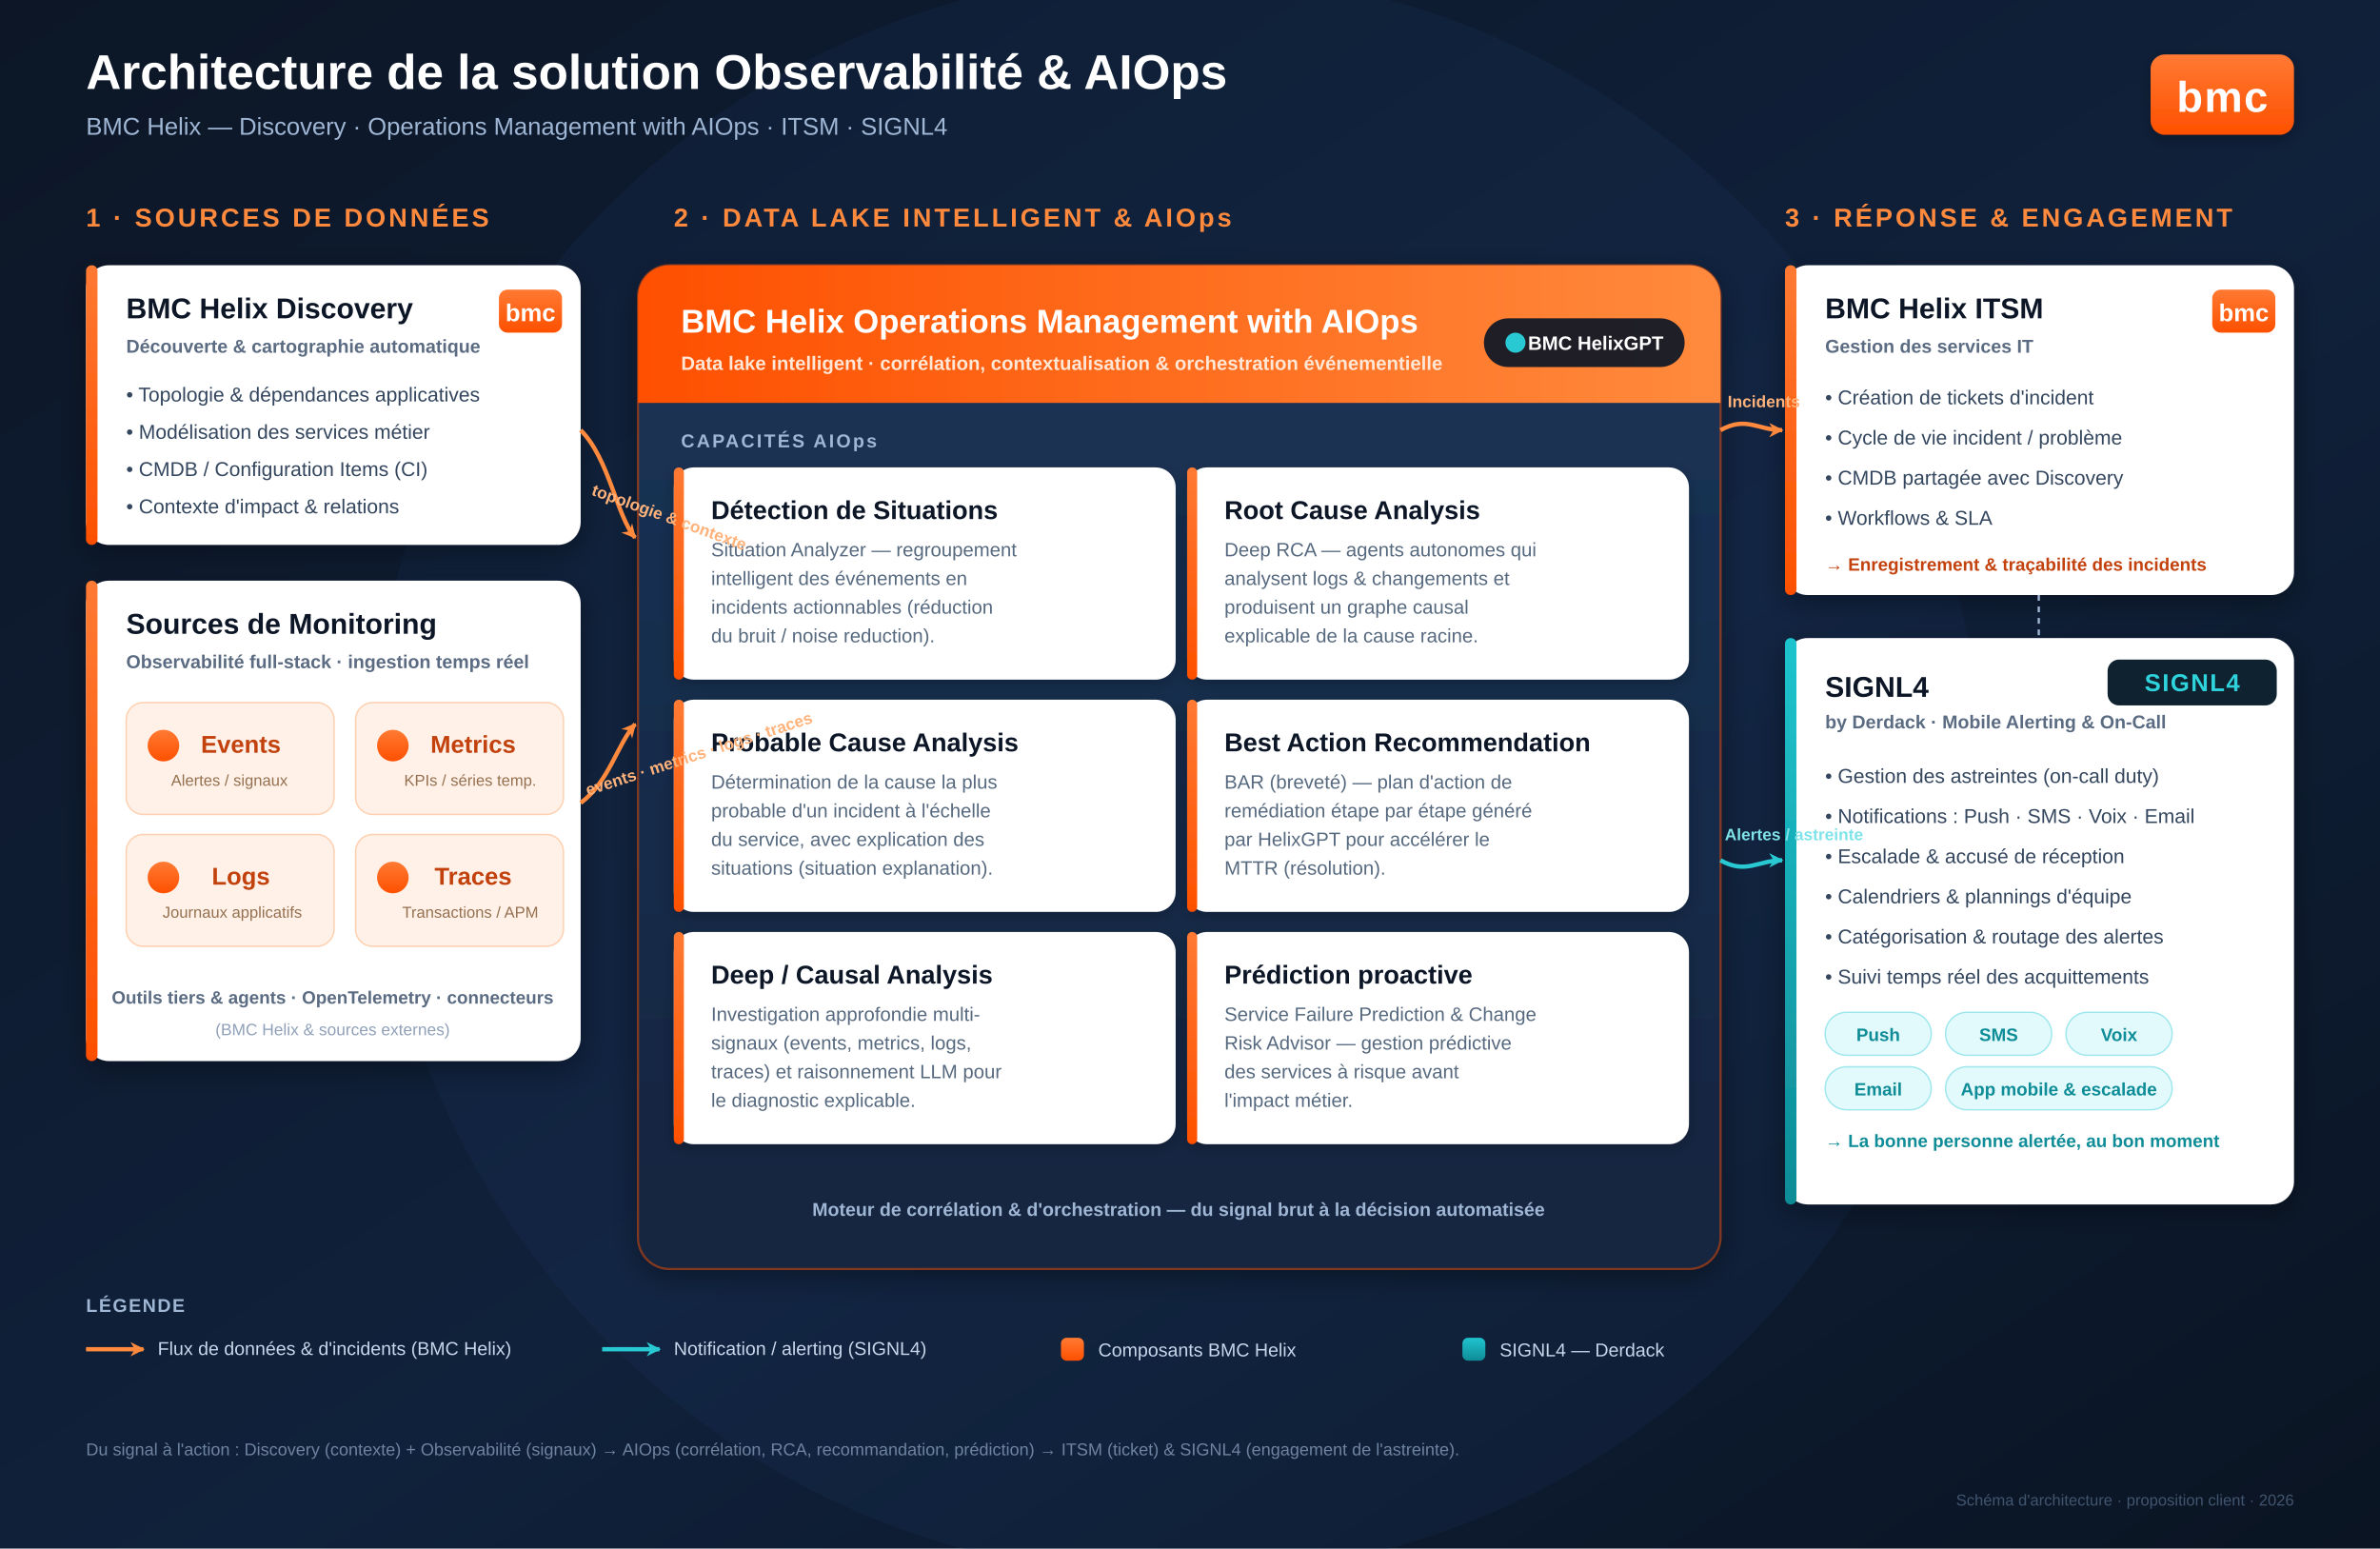
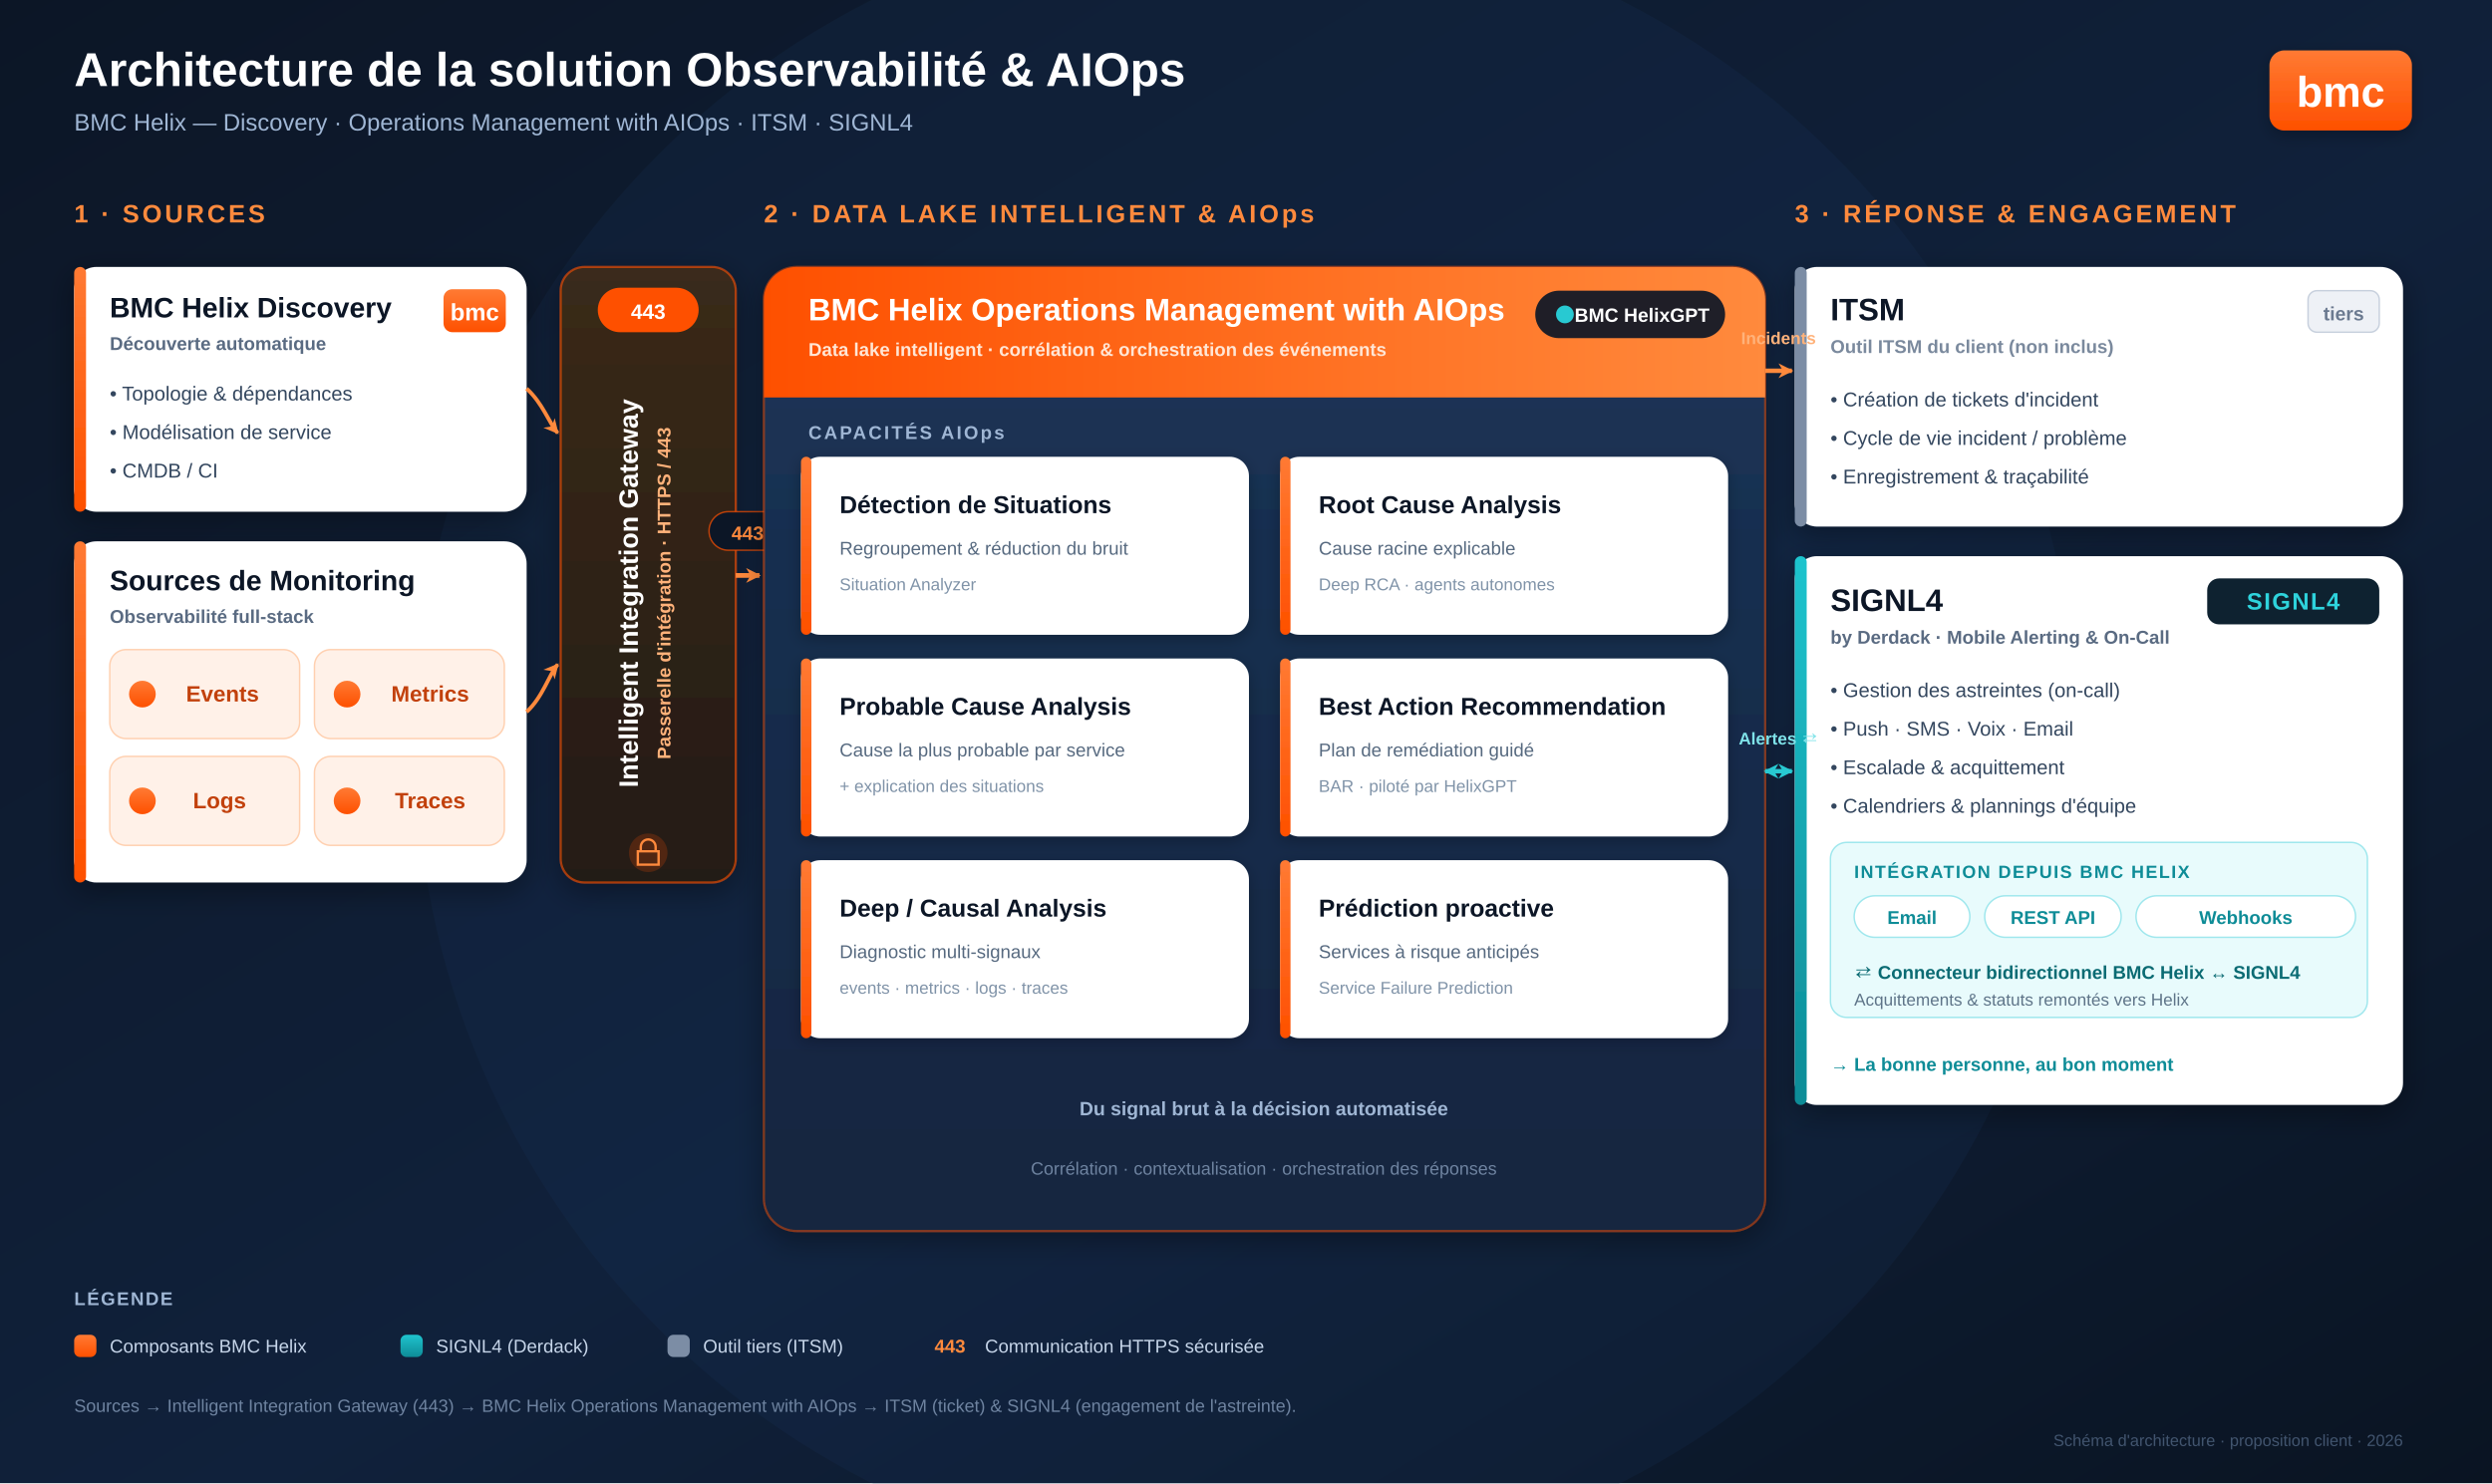
- <svg xmlns="http://www.w3.org/2000/svg" width="1660" height="1080" viewBox="0 0 1660 1080" font-family="'Segoe UI','Helvetica Neue',Arial,sans-serif">
+ <svg xmlns="http://www.w3.org/2000/svg" width="1680" height="1000" viewBox="0 0 1680 1000" font-family="'Segoe UI','Helvetica Neue',Arial,sans-serif">
  <defs>
    <linearGradient id="bg" x1="0" y1="0" x2="1" y2="1">
      <stop offset="0" stop-color="#0C1626" />
      <stop offset="0.55" stop-color="#10213B" />
      <stop offset="1" stop-color="#0A1422" />
    </linearGradient>
    <linearGradient id="orange" x1="0" y1="0" x2="0" y2="1">
      <stop offset="0" stop-color="#FF7A33" />
      <stop offset="1" stop-color="#FE5000" />
    </linearGradient>
    <linearGradient id="orangeH" x1="0" y1="0" x2="1" y2="0">
      <stop offset="0" stop-color="#FE5000" />
      <stop offset="1" stop-color="#FF8A3D" />
    </linearGradient>
    <linearGradient id="brain" x1="0" y1="0" x2="0" y2="1">
      <stop offset="0" stop-color="#1B3357" />
      <stop offset="1" stop-color="#14253F" />
+     </linearGradient>
+     <linearGradient id="gw" x1="0" y1="0" x2="0" y2="1">
+       <stop offset="0" stop-color="#3A2A1A" />
+       <stop offset="1" stop-color="#241B12" />
    </linearGradient>
    <linearGradient id="teal" x1="0" y1="0" x2="0" y2="1">
      <stop offset="0" stop-color="#1FC4CE" />
      <stop offset="1" stop-color="#0E8C97" />
    </linearGradient>
    <filter id="shadow" x="-20%" y="-20%" width="140%" height="140%">
      <feDropShadow dx="0" dy="6" stdDeviation="10" flood-color="#000000" flood-opacity="0.35" />
    </filter>
    <filter id="softshadow" x="-30%" y="-30%" width="160%" height="160%">
      <feDropShadow dx="0" dy="3" stdDeviation="5" flood-color="#000000" flood-opacity="0.25" />
    </filter>
    <marker id="arrow" markerWidth="12" markerHeight="12" refX="9" refY="5" orient="auto" markerUnits="userSpaceOnUse">
      <path d="M0,0 L10,5 L0,10 L3,5 Z" fill="#FF8A3D" />
    </marker>
+     <marker id="arrowGrey" markerWidth="12" markerHeight="12" refX="9" refY="5" orient="auto" markerUnits="userSpaceOnUse">
+       <path d="M0,0 L10,5 L0,10 L3,5 Z" fill="#9FB0C6" />
+     </marker>
    <marker id="arrowT" markerWidth="12" markerHeight="12" refX="9" refY="5" orient="auto" markerUnits="userSpaceOnUse">
      <path d="M0,0 L10,5 L0,10 L3,5 Z" fill="#28C9D2" />
    </marker>
+     <marker id="arrowTL" markerWidth="12" markerHeight="12" refX="1" refY="5" orient="auto" markerUnits="userSpaceOnUse">
+       <path d="M10,0 L0,5 L10,10 L7,5 Z" fill="#28C9D2" />
+     </marker>
  </defs>
-   <rect width="1660" height="1080" fill="url(#bg)" />
-   <circle cx="820" cy="540" r="560" fill="#1A3A66" opacity="0.18" />
-   <text x="60" y="62" fill="#FFFFFF" font-size="34" font-weight="700">Architecture de la solution Observabilité &amp; AIOps</text>
-   <text x="60" y="94" fill="#9FB6D4" font-size="17" font-weight="400">BMC Helix — Discovery · Operations Management with AIOps · ITSM · SIGNL4</text>
-   <g transform="translate(1500,38)" filter="url(#softshadow)">
-     <rect width="100" height="56" rx="10" fill="url(#orange)" />
-     <text x="50" y="40" fill="#FFFFFF" font-size="30" font-weight="800" text-anchor="middle" letter-spacing="1">bmc</text>
-   </g>
-   <text x="60" y="158" fill="#FF8A3D" font-size="18" font-weight="700" letter-spacing="2">1 · SOURCES DE DONNÉES</text>
-   <text x="470" y="158" fill="#FF8A3D" font-size="18" font-weight="700" letter-spacing="2">2 · DATA LAKE INTELLIGENT &amp; AIOps</text>
-   <text x="1245" y="158" fill="#FF8A3D" font-size="18" font-weight="700" letter-spacing="2">3 · RÉPONSE &amp; ENGAGEMENT</text>
-   <g filter="url(#shadow)">
-     <rect x="60" y="185" width="345" height="195" rx="16" fill="#FFFFFF" />
-     <rect x="60" y="185" width="8" height="195" rx="4" fill="url(#orange)" />
-   </g>
-   <g transform="translate(348,202)">
-     <rect width="44" height="30" rx="6" fill="url(#orange)" />
-     <text x="22" y="22" fill="#FFFFFF" font-size="17" font-weight="800" text-anchor="middle">bmc</text>
-   </g>
-   <text x="88" y="222" fill="#0C1626" font-size="20" font-weight="700">BMC Helix Discovery</text>
-   <text x="88" y="246" fill="#5A6B82" font-size="13" font-weight="600">Découverte &amp; cartographie automatique</text>
-   <g fill="#33465E" font-size="14">
-     <text x="88" y="280">• Topologie &amp; dépendances applicatives</text>
-     <text x="88" y="306">• Modélisation des services métier</text>
-     <text x="88" y="332">• CMDB / Configuration Items (CI)</text>
-     <text x="88" y="358">• Contexte d'impact &amp; relations</text>
-   </g>
-   <g filter="url(#shadow)">
-     <rect x="60" y="405" width="345" height="335" rx="16" fill="#FFFFFF" />
-     <rect x="60" y="405" width="8" height="335" rx="4" fill="url(#orange)" />
-   </g>
-   <text x="88" y="442" fill="#0C1626" font-size="20" font-weight="700">Sources de Monitoring</text>
-   <text x="88" y="466" fill="#5A6B82" font-size="13" font-weight="600">Observabilité full-stack · ingestion temps réel</text>
-   <g font-size="16" font-weight="700" text-anchor="middle">
-     <g transform="translate(88,490)">
-       <rect width="145" height="78" rx="12" fill="#FFF1E8" stroke="#FFD0B0" />
-       <circle cx="26" cy="30" r="11" fill="url(#orange)" />
-       <text x="80" y="35" fill="#C2410C" font-size="17">Events</text>
-       <text x="72" y="58" fill="#94704F" font-size="11" font-weight="500">Alertes / signaux</text>
-     </g>
-     <g transform="translate(248,490)">
-       <rect width="145" height="78" rx="12" fill="#FFF1E8" stroke="#FFD0B0" />
-       <circle cx="26" cy="30" r="11" fill="url(#orange)" />
-       <text x="82" y="35" fill="#C2410C" font-size="17">Metrics</text>
-       <text x="80" y="58" fill="#94704F" font-size="11" font-weight="500">KPIs / séries temp.</text>
-     </g>
-     <g transform="translate(88,582)">
-       <rect width="145" height="78" rx="12" fill="#FFF1E8" stroke="#FFD0B0" />
-       <circle cx="26" cy="30" r="11" fill="url(#orange)" />
-       <text x="80" y="35" fill="#C2410C" font-size="17">Logs</text>
-       <text x="74" y="58" fill="#94704F" font-size="11" font-weight="500">Journaux applicatifs</text>
-     </g>
-     <g transform="translate(248,582)">
-       <rect width="145" height="78" rx="12" fill="#FFF1E8" stroke="#FFD0B0" />
-       <circle cx="26" cy="30" r="11" fill="url(#orange)" />
-       <text x="82" y="35" fill="#C2410C" font-size="17">Traces</text>
-       <text x="80" y="58" fill="#94704F" font-size="11" font-weight="500">Transactions / APM</text>
-     </g>
-   </g>
-   <text x="232" y="700" fill="#5A6B82" font-size="12.5" font-weight="600" text-anchor="middle">Outils tiers &amp; agents · OpenTelemetry · connecteurs</text>
-   <text x="232" y="722" fill="#8FA0B8" font-size="11.5" text-anchor="middle">(BMC Helix &amp; sources externes)</text>
-   <g filter="url(#shadow)">
-     <rect x="445" y="185" width="755" height="700" rx="22" fill="url(#brain)" />
-     <rect x="445" y="185" width="755" height="700" rx="22" fill="none" stroke="#FE5000" stroke-opacity="0.45" stroke-width="1.5" />
-   </g>
-   <g>
-     <path d="M445,207 a22,22 0 0 1 22,-22 h711 a22,22 0 0 1 22,22 v74 h-755 z" fill="url(#orangeH)" />
-     <text x="475" y="232" fill="#FFFFFF" font-size="23" font-weight="800">BMC Helix Operations Management with AIOps</text>
-     <text x="475" y="258" fill="#FFE6D5" font-size="13.5" font-weight="600">Data lake intelligent · corrélation, contextualisation &amp; orchestration événementielle</text>
-     <g transform="translate(1035,222)">
-       <rect width="140" height="34" rx="17" fill="#0C1626" opacity="0.92" />
-       <circle cx="22" cy="17" r="7" fill="#28C9D2" />
-       <text x="78" y="22" fill="#FFFFFF" font-size="13.5" font-weight="700" text-anchor="middle">BMC HelixGPT</text>
-     </g>
-   </g>
-   <text x="475" y="312" fill="#9FB6D4" font-size="13" font-weight="700" letter-spacing="1.5">CAPACITÉS AIOps</text>
-   <g filter="url(#softshadow)">
-     <rect x="470" y="326" width="350" height="148" rx="14" fill="#FFFFFF" />
-     <rect x="470" y="326" width="7" height="148" rx="3.5" fill="url(#orange)" />
-   </g>
-   <text x="496" y="362" fill="#0C1626" font-size="18" font-weight="700">Détection de Situations</text>
-   <text x="496" y="388" fill="#56697F" font-size="13.5">Situation Analyzer — regroupement</text>
-   <text x="496" y="408" fill="#56697F" font-size="13.5">intelligent des événements en</text>
-   <text x="496" y="428" fill="#56697F" font-size="13.5">incidents actionnables (réduction</text>
-   <text x="496" y="448" fill="#56697F" font-size="13.5">du bruit / noise reduction).</text>
-   <g filter="url(#softshadow)">
-     <rect x="828" y="326" width="350" height="148" rx="14" fill="#FFFFFF" />
-     <rect x="828" y="326" width="7" height="148" rx="3.5" fill="url(#orange)" />
-   </g>
-   <text x="854" y="362" fill="#0C1626" font-size="18" font-weight="700">Root Cause Analysis</text>
-   <text x="854" y="388" fill="#56697F" font-size="13.5">Deep RCA — agents autonomes qui</text>
-   <text x="854" y="408" fill="#56697F" font-size="13.5">analysent logs &amp; changements et</text>
-   <text x="854" y="428" fill="#56697F" font-size="13.5">produisent un graphe causal</text>
-   <text x="854" y="448" fill="#56697F" font-size="13.5">explicable de la cause racine.</text>
-   <g filter="url(#softshadow)">
-     <rect x="470" y="488" width="350" height="148" rx="14" fill="#FFFFFF" />
-     <rect x="470" y="488" width="7" height="148" rx="3.5" fill="url(#orange)" />
-   </g>
-   <text x="496" y="524" fill="#0C1626" font-size="18" font-weight="700">Probable Cause Analysis</text>
-   <text x="496" y="550" fill="#56697F" font-size="13.5">Détermination de la cause la plus</text>
-   <text x="496" y="570" fill="#56697F" font-size="13.5">probable d'un incident à l'échelle</text>
-   <text x="496" y="590" fill="#56697F" font-size="13.5">du service, avec explication des</text>
-   <text x="496" y="610" fill="#56697F" font-size="13.5">situations (situation explanation).</text>
-   <g filter="url(#softshadow)">
-     <rect x="828" y="488" width="350" height="148" rx="14" fill="#FFFFFF" />
-     <rect x="828" y="488" width="7" height="148" rx="3.5" fill="url(#orange)" />
-   </g>
-   <text x="854" y="524" fill="#0C1626" font-size="18" font-weight="700">Best Action Recommendation</text>
-   <text x="854" y="550" fill="#56697F" font-size="13.5">BAR (breveté) — plan d'action de</text>
-   <text x="854" y="570" fill="#56697F" font-size="13.5">remédiation étape par étape généré</text>
-   <text x="854" y="590" fill="#56697F" font-size="13.5">par HelixGPT pour accélérer le</text>
-   <text x="854" y="610" fill="#56697F" font-size="13.5">MTTR (résolution).</text>
-   <g filter="url(#softshadow)">
-     <rect x="470" y="650" width="350" height="148" rx="14" fill="#FFFFFF" />
-     <rect x="470" y="650" width="7" height="148" rx="3.5" fill="url(#orange)" />
-   </g>
-   <text x="496" y="686" fill="#0C1626" font-size="18" font-weight="700">Deep / Causal Analysis</text>
-   <text x="496" y="712" fill="#56697F" font-size="13.5">Investigation approfondie multi-</text>
-   <text x="496" y="732" fill="#56697F" font-size="13.5">signaux (events, metrics, logs,</text>
-   <text x="496" y="752" fill="#56697F" font-size="13.5">traces) et raisonnement LLM pour</text>
-   <text x="496" y="772" fill="#56697F" font-size="13.5">le diagnostic explicable.</text>
-   <g filter="url(#softshadow)">
-     <rect x="828" y="650" width="350" height="148" rx="14" fill="#FFFFFF" />
-     <rect x="828" y="650" width="7" height="148" rx="3.5" fill="url(#orange)" />
-   </g>
-   <text x="854" y="686" fill="#0C1626" font-size="18" font-weight="700">Prédiction proactive</text>
-   <text x="854" y="712" fill="#56697F" font-size="13.5">Service Failure Prediction &amp; Change</text>
-   <text x="854" y="732" fill="#56697F" font-size="13.5">Risk Advisor — gestion prédictive</text>
-   <text x="854" y="752" fill="#56697F" font-size="13.5">des services à risque avant</text>
-   <text x="854" y="772" fill="#56697F" font-size="13.5">l'impact métier.</text>
-   <text x="822" y="848" fill="#9FB6D4" font-size="13" font-weight="600" text-anchor="middle">Moteur de corrélation &amp; d'orchestration — du signal brut à la décision automatisée</text>
-   <g filter="url(#shadow)">
-     <rect x="1245" y="185" width="355" height="230" rx="16" fill="#FFFFFF" />
-     <rect x="1245" y="185" width="8" height="230" rx="4" fill="url(#orange)" />
-   </g>
-   <g transform="translate(1543,202)">
-     <rect width="44" height="30" rx="6" fill="url(#orange)" />
-     <text x="22" y="22" fill="#FFFFFF" font-size="17" font-weight="800" text-anchor="middle">bmc</text>
-   </g>
-   <text x="1273" y="222" fill="#0C1626" font-size="20" font-weight="700">BMC Helix ITSM</text>
-   <text x="1273" y="246" fill="#5A6B82" font-size="13" font-weight="600">Gestion des services IT</text>
-   <g fill="#33465E" font-size="14">
-     <text x="1273" y="282">• Création de tickets d'incident</text>
-     <text x="1273" y="310">• Cycle de vie incident / problème</text>
-     <text x="1273" y="338">• CMDB partagée avec Discovery</text>
-     <text x="1273" y="366">• Workflows &amp; SLA</text>
-   </g>
-   <text x="1273" y="398" fill="#C2410C" font-size="12.5" font-weight="700">→ Enregistrement &amp; traçabilité des incidents</text>
-   <g filter="url(#shadow)">
-     <rect x="1245" y="445" width="355" height="395" rx="16" fill="#FFFFFF" />
-     <rect x="1245" y="445" width="8" height="395" rx="4" fill="url(#teal)" />
-   </g>
-   <g transform="translate(1470,460)">
-     <rect width="118" height="32" rx="8" fill="#0E2230" />
-     <text x="59" y="22" fill="#2ED3DC" font-size="17" font-weight="800" text-anchor="middle" letter-spacing="1">SIGNL4</text>
-   </g>
-   <text x="1273" y="486" fill="#0C1626" font-size="20" font-weight="700">SIGNL4</text>
-   <text x="1273" y="508" fill="#5A6B82" font-size="13" font-weight="600">by Derdack · Mobile Alerting &amp; On-Call</text>
-   <g fill="#33465E" font-size="14">
-     <text x="1273" y="546">• Gestion des astreintes (on-call duty)</text>
-     <text x="1273" y="574">• Notifications : Push · SMS · Voix · Email</text>
-     <text x="1273" y="602">• Escalade &amp; accusé de réception</text>
-     <text x="1273" y="630">• Calendriers &amp; plannings d'équipe</text>
-     <text x="1273" y="658">• Catégorisation &amp; routage des alertes</text>
-     <text x="1273" y="686">• Suivi temps réel des acquittements</text>
-   </g>
+   <rect width="1680" height="1000" fill="url(#bg)" />
+   <circle cx="840" cy="500" r="560" fill="#1A3A66" opacity="0.16" />
+   <text x="50" y="58" fill="#FFFFFF" font-size="32" font-weight="700">Architecture de la solution Observabilité &amp; AIOps</text>
+   <text x="50" y="88" fill="#9FB6D4" font-size="16">BMC Helix — Discovery · Operations Management with AIOps · ITSM · SIGNL4</text>
+   <g transform="translate(1530,34)" filter="url(#softshadow)">
+     <rect width="96" height="54" rx="10" fill="url(#orange)" />
+     <text x="48" y="38" fill="#FFFFFF" font-size="29" font-weight="800" text-anchor="middle">bmc</text>
+   </g>
+   <text x="50" y="150" fill="#FF8A3D" font-size="17" font-weight="700" letter-spacing="2">1 · SOURCES</text>
+   <text x="515" y="150" fill="#FF8A3D" font-size="17" font-weight="700" letter-spacing="2">2 · DATA LAKE INTELLIGENT &amp; AIOps</text>
+   <text x="1210" y="150" fill="#FF8A3D" font-size="17" font-weight="700" letter-spacing="2">3 · RÉPONSE &amp; ENGAGEMENT</text>
+   <g filter="url(#shadow)">
+     <rect x="50" y="180" width="305" height="165" rx="15" fill="#FFFFFF" />
+     <rect x="50" y="180" width="8" height="165" rx="4" fill="url(#orange)" />
+   </g>
+   <g transform="translate(299,195)">
+     <rect width="42" height="29" rx="6" fill="url(#orange)" />
+     <text x="21" y="21" fill="#FFFFFF" font-size="16" font-weight="800" text-anchor="middle">bmc</text>
+   </g>
+   <text x="74" y="214" fill="#0C1626" font-size="19" font-weight="700">BMC Helix Discovery</text>
+   <text x="74" y="236" fill="#5A6B82" font-size="12.5" font-weight="600">Découverte automatique</text>
+   <g fill="#33465E" font-size="13.5">
+     <text x="74" y="270">• Topologie &amp; dépendances</text>
+     <text x="74" y="296">• Modélisation de service</text>
+     <text x="74" y="322">• CMDB / CI</text>
+   </g>
+   <g filter="url(#shadow)">
+     <rect x="50" y="365" width="305" height="230" rx="15" fill="#FFFFFF" />
+     <rect x="50" y="365" width="8" height="230" rx="4" fill="url(#orange)" />
+   </g>
+   <text x="74" y="398" fill="#0C1626" font-size="19" font-weight="700">Sources de Monitoring</text>
+   <text x="74" y="420" fill="#5A6B82" font-size="12.5" font-weight="600">Observabilité full-stack</text>
+   <g font-size="15" font-weight="700" text-anchor="middle">
+     <g transform="translate(74,438)">
+       <rect width="128" height="60" rx="11" fill="#FFF1E8" stroke="#FFD0B0" />
+       <circle cx="22" cy="30" r="9" fill="url(#orange)" />
+       <text x="76" y="35" fill="#C2410C">Events</text>
+     </g>
+     <g transform="translate(212,438)">
+       <rect width="128" height="60" rx="11" fill="#FFF1E8" stroke="#FFD0B0" />
+       <circle cx="22" cy="30" r="9" fill="url(#orange)" />
+       <text x="78" y="35" fill="#C2410C">Metrics</text>
+     </g>
+     <g transform="translate(74,510)">
+       <rect width="128" height="60" rx="11" fill="#FFF1E8" stroke="#FFD0B0" />
+       <circle cx="22" cy="30" r="9" fill="url(#orange)" />
+       <text x="74" y="35" fill="#C2410C">Logs</text>
+     </g>
+     <g transform="translate(212,510)">
+       <rect width="128" height="60" rx="11" fill="#FFF1E8" stroke="#FFD0B0" />
+       <circle cx="22" cy="30" r="9" fill="url(#orange)" />
+       <text x="78" y="35" fill="#C2410C">Traces</text>
+     </g>
+   </g>
+   <g filter="url(#shadow)">
+     <rect x="378" y="180" width="118" height="415" rx="16" fill="url(#gw)" stroke="#FE5000" stroke-opacity="0.6" stroke-width="1.5" />
+   </g>
+   <g transform="translate(437,210)">
+     <rect x="-34" y="-16" width="68" height="30" rx="15" fill="#FE5000" />
+     <text x="0" y="5" fill="#FFFFFF" font-size="14" font-weight="800" text-anchor="middle">443</text>
+   </g>
+   <g transform="translate(437,400) rotate(-90)">
+     <text text-anchor="middle" y="-7" fill="#FFFFFF" font-size="18" font-weight="700">Intelligent Integration Gateway</text>
+     <text text-anchor="middle" y="15" fill="#FFB27A" font-size="12.5" font-weight="600">Passerelle d'intégration · HTTPS / 443</text>
+   </g>
+   <g transform="translate(437,575)">
+     <circle r="13" fill="#FE5000" opacity="0.2" />
+     <path d="M-5,-1 v-3 a5,5 0 0 1 10,0 v3 M-7,-1 h14 v9 h-14 z" fill="none" stroke="#FF8A3D" stroke-width="1.6" />
+   </g>
+   <path d="M355,262 C366,272 370,285 376,292" fill="none" stroke="#FF8A3D" stroke-width="2.6" marker-end="url(#arrow)" />
+   <path d="M355,480 C366,470 370,455 376,448" fill="none" stroke="#FF8A3D" stroke-width="2.6" marker-end="url(#arrow)" />
+   <path d="M496,388 L512,388" fill="none" stroke="#FF8A3D" stroke-width="3.2" marker-end="url(#arrow)" />
+   <g transform="translate(504,360)">
+     <rect x="-26" y="-15" width="52" height="26" rx="13" fill="#0C1626" stroke="#FE5000" stroke-opacity="0.7" />
+     <text x="0" y="4" fill="#FF8A3D" font-size="13" font-weight="800" text-anchor="middle">443</text>
+   </g>
+   <g filter="url(#shadow)">
+     <rect x="515" y="180" width="675" height="650" rx="22" fill="url(#brain)" />
+     <rect x="515" y="180" width="675" height="650" rx="22" fill="none" stroke="#FE5000" stroke-opacity="0.45" stroke-width="1.5" />
+   </g>
+   <path d="M515,202 a22,22 0 0 1 22,-22 h631 a22,22 0 0 1 22,22 v66 h-675 z" fill="url(#orangeH)" />
+   <text x="545" y="216" fill="#FFFFFF" font-size="21" font-weight="800">BMC Helix Operations Management with AIOps</text>
+   <text x="545" y="240" fill="#FFE6D5" font-size="12.5" font-weight="600">Data lake intelligent · corrélation &amp; orchestration des événements</text>
+   <g transform="translate(1035,196)">
+     <rect width="128" height="32" rx="16" fill="#0C1626" opacity="0.92" />
+     <circle cx="20" cy="16" r="6" fill="#28C9D2" />
+     <text x="72" y="21" fill="#FFFFFF" font-size="13" font-weight="700" text-anchor="middle">BMC HelixGPT</text>
+   </g>
+   <text x="545" y="296" fill="#9FB6D4" font-size="12.5" font-weight="700" letter-spacing="1.5">CAPACITÉS AIOps</text>
+   <g filter="url(#softshadow)">
+     <rect x="540" y="308" width="302" height="120" rx="13" fill="#FFFFFF" />
+     <rect x="540" y="308" width="7" height="120" rx="3.5" fill="url(#orange)" />
+   </g>
+   <text x="566" y="346" fill="#0C1626" font-size="16.5" font-weight="700">Détection de Situations</text>
+   <text x="566" y="374" fill="#56697F" font-size="12.5">Regroupement &amp; réduction du bruit</text>
+   <text x="566" y="398" fill="#8093A8" font-size="11.5">Situation Analyzer</text>
+   <g filter="url(#softshadow)">
+     <rect x="863" y="308" width="302" height="120" rx="13" fill="#FFFFFF" />
+     <rect x="863" y="308" width="7" height="120" rx="3.5" fill="url(#orange)" />
+   </g>
+   <text x="889" y="346" fill="#0C1626" font-size="16.5" font-weight="700">Root Cause Analysis</text>
+   <text x="889" y="374" fill="#56697F" font-size="12.5">Cause racine explicable</text>
+   <text x="889" y="398" fill="#8093A8" font-size="11.5">Deep RCA · agents autonomes</text>
+   <g filter="url(#softshadow)">
+     <rect x="540" y="444" width="302" height="120" rx="13" fill="#FFFFFF" />
+     <rect x="540" y="444" width="7" height="120" rx="3.5" fill="url(#orange)" />
+   </g>
+   <text x="566" y="482" fill="#0C1626" font-size="16.5" font-weight="700">Probable Cause Analysis</text>
+   <text x="566" y="510" fill="#56697F" font-size="12.5">Cause la plus probable par service</text>
+   <text x="566" y="534" fill="#8093A8" font-size="11.5">+ explication des situations</text>
+   <g filter="url(#softshadow)">
+     <rect x="863" y="444" width="302" height="120" rx="13" fill="#FFFFFF" />
+     <rect x="863" y="444" width="7" height="120" rx="3.5" fill="url(#orange)" />
+   </g>
+   <text x="889" y="482" fill="#0C1626" font-size="16.5" font-weight="700">Best Action Recommendation</text>
+   <text x="889" y="510" fill="#56697F" font-size="12.5">Plan de remédiation guidé</text>
+   <text x="889" y="534" fill="#8093A8" font-size="11.5">BAR · piloté par HelixGPT</text>
+   <g filter="url(#softshadow)">
+     <rect x="540" y="580" width="302" height="120" rx="13" fill="#FFFFFF" />
+     <rect x="540" y="580" width="7" height="120" rx="3.5" fill="url(#orange)" />
+   </g>
+   <text x="566" y="618" fill="#0C1626" font-size="16.5" font-weight="700">Deep / Causal Analysis</text>
+   <text x="566" y="646" fill="#56697F" font-size="12.5">Diagnostic multi-signaux</text>
+   <text x="566" y="670" fill="#8093A8" font-size="11.5">events · metrics · logs · traces</text>
+   <g filter="url(#softshadow)">
+     <rect x="863" y="580" width="302" height="120" rx="13" fill="#FFFFFF" />
+     <rect x="863" y="580" width="7" height="120" rx="3.5" fill="url(#orange)" />
+   </g>
+   <text x="889" y="618" fill="#0C1626" font-size="16.5" font-weight="700">Prédiction proactive</text>
+   <text x="889" y="646" fill="#56697F" font-size="12.5">Services à risque anticipés</text>
+   <text x="889" y="670" fill="#8093A8" font-size="11.5">Service Failure Prediction</text>
+   <text x="852" y="752" fill="#9FB6D4" font-size="13" font-weight="600" text-anchor="middle">Du signal brut à la décision automatisée</text>
+   <text x="852" y="792" fill="#6E83A0" font-size="12" text-anchor="middle">Corrélation · contextualisation · orchestration des réponses</text>
+   <g filter="url(#shadow)">
+     <rect x="1210" y="180" width="410" height="175" rx="15" fill="#FFFFFF" />
+     <rect x="1210" y="180" width="8" height="175" rx="4" fill="#7C8DA5" />
+   </g>
+   <g transform="translate(1556,196)">
+     <rect width="48" height="28" rx="6" fill="#EEF1F6" stroke="#C7D0DD" />
+     <text x="24" y="20" fill="#6B7A90" font-size="13" font-weight="700" text-anchor="middle">tiers</text>
+   </g>
+   <text x="1234" y="216" fill="#0C1626" font-size="21" font-weight="700">ITSM</text>
+   <text x="1234" y="238" fill="#7A899D" font-size="12.5" font-weight="600">Outil ITSM du client (non inclus)</text>
+   <g fill="#33465E" font-size="13.5">
+     <text x="1234" y="274">• Création de tickets d'incident</text>
+     <text x="1234" y="300">• Cycle de vie incident / problème</text>
+     <text x="1234" y="326">• Enregistrement &amp; traçabilité</text>
+   </g>
+   <g filter="url(#shadow)">
+     <rect x="1210" y="375" width="410" height="370" rx="15" fill="#FFFFFF" />
+     <rect x="1210" y="375" width="8" height="370" rx="4" fill="url(#teal)" />
+   </g>
+   <g transform="translate(1488,390)">
+     <rect width="116" height="31" rx="8" fill="#0E2230" />
+     <text x="58" y="21" fill="#2ED3DC" font-size="16" font-weight="800" text-anchor="middle" letter-spacing="1">SIGNL4</text>
+   </g>
+   <text x="1234" y="412" fill="#0C1626" font-size="21" font-weight="700">SIGNL4</text>
+   <text x="1234" y="434" fill="#5A6B82" font-size="12.5" font-weight="600">by Derdack · Mobile Alerting &amp; On-Call</text>
+   <g fill="#33465E" font-size="13.5">
+     <text x="1234" y="470">• Gestion des astreintes (on-call)</text>
+     <text x="1234" y="496">• Push · SMS · Voix · Email</text>
+     <text x="1234" y="522">• Escalade &amp; acquittement</text>
+     <text x="1234" y="548">• Calendriers &amp; plannings d'équipe</text>
+   </g>
+   <rect x="1234" y="568" width="362" height="118" rx="11" fill="#E8FBFC" stroke="#9FE7ED" />
+   <text x="1250" y="592" fill="#0E8C97" font-size="12" font-weight="800" letter-spacing="1">INTÉGRATION DEPUIS BMC HELIX</text>
  <g font-size="12.5" font-weight="700" text-anchor="middle" fill="#0E8C97">
-     <g transform="translate(1273,706)">
-       <rect width="74" height="30" rx="15" fill="#E3FAFC" stroke="#9FE7ED" />
-       <text x="37" y="20">Push</text>
-     </g>
-     <g transform="translate(1357,706)">
-       <rect width="74" height="30" rx="15" fill="#E3FAFC" stroke="#9FE7ED" />
-       <text x="37" y="20">SMS</text>
-     </g>
-     <g transform="translate(1441,706)">
-       <rect width="74" height="30" rx="15" fill="#E3FAFC" stroke="#9FE7ED" />
-       <text x="37" y="20">Voix</text>
-     </g>
-     <g transform="translate(1273,744)">
-       <rect width="74" height="30" rx="15" fill="#E3FAFC" stroke="#9FE7ED" />
-       <text x="37" y="20">Email</text>
-     </g>
-     <g transform="translate(1357,744)">
-       <rect width="158" height="30" rx="15" fill="#E3FAFC" stroke="#9FE7ED" />
-       <text x="79" y="20">App mobile &amp; escalade</text>
-     </g>
-   </g>
-   <text x="1273" y="800" fill="#0E8C97" font-size="12.5" font-weight="700">→ La bonne personne alertée, au bon moment</text>
-   <path d="M405,300 C425,320 430,360 443,375" fill="none" stroke="#FF8A3D" stroke-width="3" marker-end="url(#arrow)" />
-   <text x="412" y="345" fill="#FFB27A" font-size="11.5" font-weight="600" transform="rotate(20 412 345)">topologie &amp; contexte</text>
-   <path d="M405,560 C425,545 430,520 443,505" fill="none" stroke="#FF8A3D" stroke-width="3" marker-end="url(#arrow)" />
-   <text x="410" y="555" fill="#FFB27A" font-size="11.5" font-weight="600" transform="rotate(-18 410 555)">events · metrics · logs · traces</text>
-   <path d="M1200,300 C1218,290 1226,300 1243,300" fill="none" stroke="#FF8A3D" stroke-width="3" marker-end="url(#arrow)" />
-   <text x="1205" y="284" fill="#FFB27A" font-size="11.5" font-weight="700">Incidents</text>
-   <path d="M1200,600 C1218,610 1226,600 1243,600" fill="none" stroke="#28C9D2" stroke-width="3" marker-end="url(#arrowT)" />
-   <text x="1203" y="586" fill="#7FE3E9" font-size="11.5" font-weight="700">Alertes / astreinte</text>
-   <path d="M1422,415 L1422,443" fill="none" stroke="#9FB6D4" stroke-width="1.6" stroke-dasharray="4 4" />
-   <g transform="translate(60,915)">
-     <text x="0" y="0" fill="#9FB6D4" font-size="13" font-weight="700" letter-spacing="1">LÉGENDE</text>
-     <g transform="translate(0,18)">
-       <line x1="0" y1="8" x2="40" y2="8" stroke="#FF8A3D" stroke-width="3" marker-end="url(#arrow)" />
-       <text x="50" y="12" fill="#C7D6EA" font-size="13">Flux de données &amp; d'incidents (BMC Helix)</text>
-     </g>
-     <g transform="translate(360,18)">
-       <line x1="0" y1="8" x2="40" y2="8" stroke="#28C9D2" stroke-width="3" marker-end="url(#arrowT)" />
-       <text x="50" y="12" fill="#C7D6EA" font-size="13">Notification / alerting (SIGNL4)</text>
-     </g>
-     <g transform="translate(680,18)">
-       <rect x="0" y="0" width="16" height="16" rx="4" fill="url(#orange)" />
-       <text x="26" y="13" fill="#C7D6EA" font-size="13">Composants BMC Helix</text>
-     </g>
-     <g transform="translate(960,18)">
-       <rect x="0" y="0" width="16" height="16" rx="4" fill="url(#teal)" />
-       <text x="26" y="13" fill="#C7D6EA" font-size="13">SIGNL4 — Derdack</text>
-     </g>
-   </g>
-   <text x="60" y="1015" fill="#6E83A0" font-size="12">Du signal à l'action : Discovery (contexte) + Observabilité (signaux) → AIOps (corrélation, RCA, recommandation, prédiction) → ITSM (ticket) &amp; SIGNL4 (engagement de l'astreinte).</text>
-   <text x="1600" y="1050" fill="#41546E" font-size="11" text-anchor="end">Schéma d'architecture · proposition client · 2026</text>
+     <g transform="translate(1250,604)">
+       <rect width="78" height="28" rx="14" fill="#FFFFFF" stroke="#9FE7ED" />
+       <text x="39" y="19">Email</text>
+     </g>
+     <g transform="translate(1338,604)">
+       <rect width="92" height="28" rx="14" fill="#FFFFFF" stroke="#9FE7ED" />
+       <text x="46" y="19">REST API</text>
+     </g>
+     <g transform="translate(1440,604)">
+       <rect width="148" height="28" rx="14" fill="#FFFFFF" stroke="#9FE7ED" />
+       <text x="74" y="19">Webhooks</text>
+     </g>
+   </g>
+   <text x="1250" y="660" fill="#0B6B73" font-size="12.5" font-weight="700">⇄ Connecteur bidirectionnel BMC Helix ↔ SIGNL4</text>
+   <text x="1250" y="678" fill="#5E7488" font-size="11.5">Acquittements &amp; statuts remontés vers Helix</text>
+   <text x="1234" y="722" fill="#0E8C97" font-size="12.5" font-weight="700">→ La bonne personne, au bon moment</text>
+   <path d="M1190,250 L1208,250" fill="none" stroke="#FF8A3D" stroke-width="3" marker-end="url(#arrow)" />
+   <g transform="translate(1199,232)">
+     <text x="0" y="0" fill="#FFB27A" font-size="11.5" font-weight="700" text-anchor="middle">Incidents</text>
+   </g>
+   <path d="M1208,520 L1190,520" fill="none" stroke="#28C9D2" stroke-width="3" marker-start="url(#arrowTL)" marker-end="url(#arrowT)" />
+   <g transform="translate(1199,502)">
+     <text x="0" y="0" fill="#7FE3E9" font-size="11.5" font-weight="700" text-anchor="middle">Alertes ⇄</text>
+   </g>
+   <g transform="translate(50,880)">
+     <text x="0" y="0" fill="#9FB6D4" font-size="12.5" font-weight="700" letter-spacing="1">LÉGENDE</text>
+     <g transform="translate(0,20)">
+       <rect width="15" height="15" rx="4" fill="url(#orange)" />
+       <text x="24" y="12" fill="#C7D6EA" font-size="12.5">Composants BMC Helix</text>
+       <g transform="translate(220,0)">
+         <rect width="15" height="15" rx="4" fill="url(#teal)" />
+         <text x="24" y="12" fill="#C7D6EA" font-size="12.5">SIGNL4 (Derdack)</text>
+       </g>
+       <g transform="translate(400,0)">
+         <rect width="15" height="15" rx="4" fill="#7C8DA5" />
+         <text x="24" y="12" fill="#C7D6EA" font-size="12.5">Outil tiers (ITSM)</text>
+       </g>
+       <g transform="translate(580,0)">
+         <text x="0" y="12" fill="#FF8A3D" font-size="12.5" font-weight="800">443</text>
+         <text x="34" y="12" fill="#C7D6EA" font-size="12.5">Communication HTTPS sécurisée</text>
+       </g>
+     </g>
+   </g>
+   <text x="50" y="952" fill="#6E83A0" font-size="12">Sources → Intelligent Integration Gateway (443) → BMC Helix Operations Management with AIOps → ITSM (ticket) &amp; SIGNL4 (engagement de l'astreinte).</text>
+   <text x="1620" y="975" fill="#41546E" font-size="11" text-anchor="end">Schéma d'architecture · proposition client · 2026</text>
</svg>
